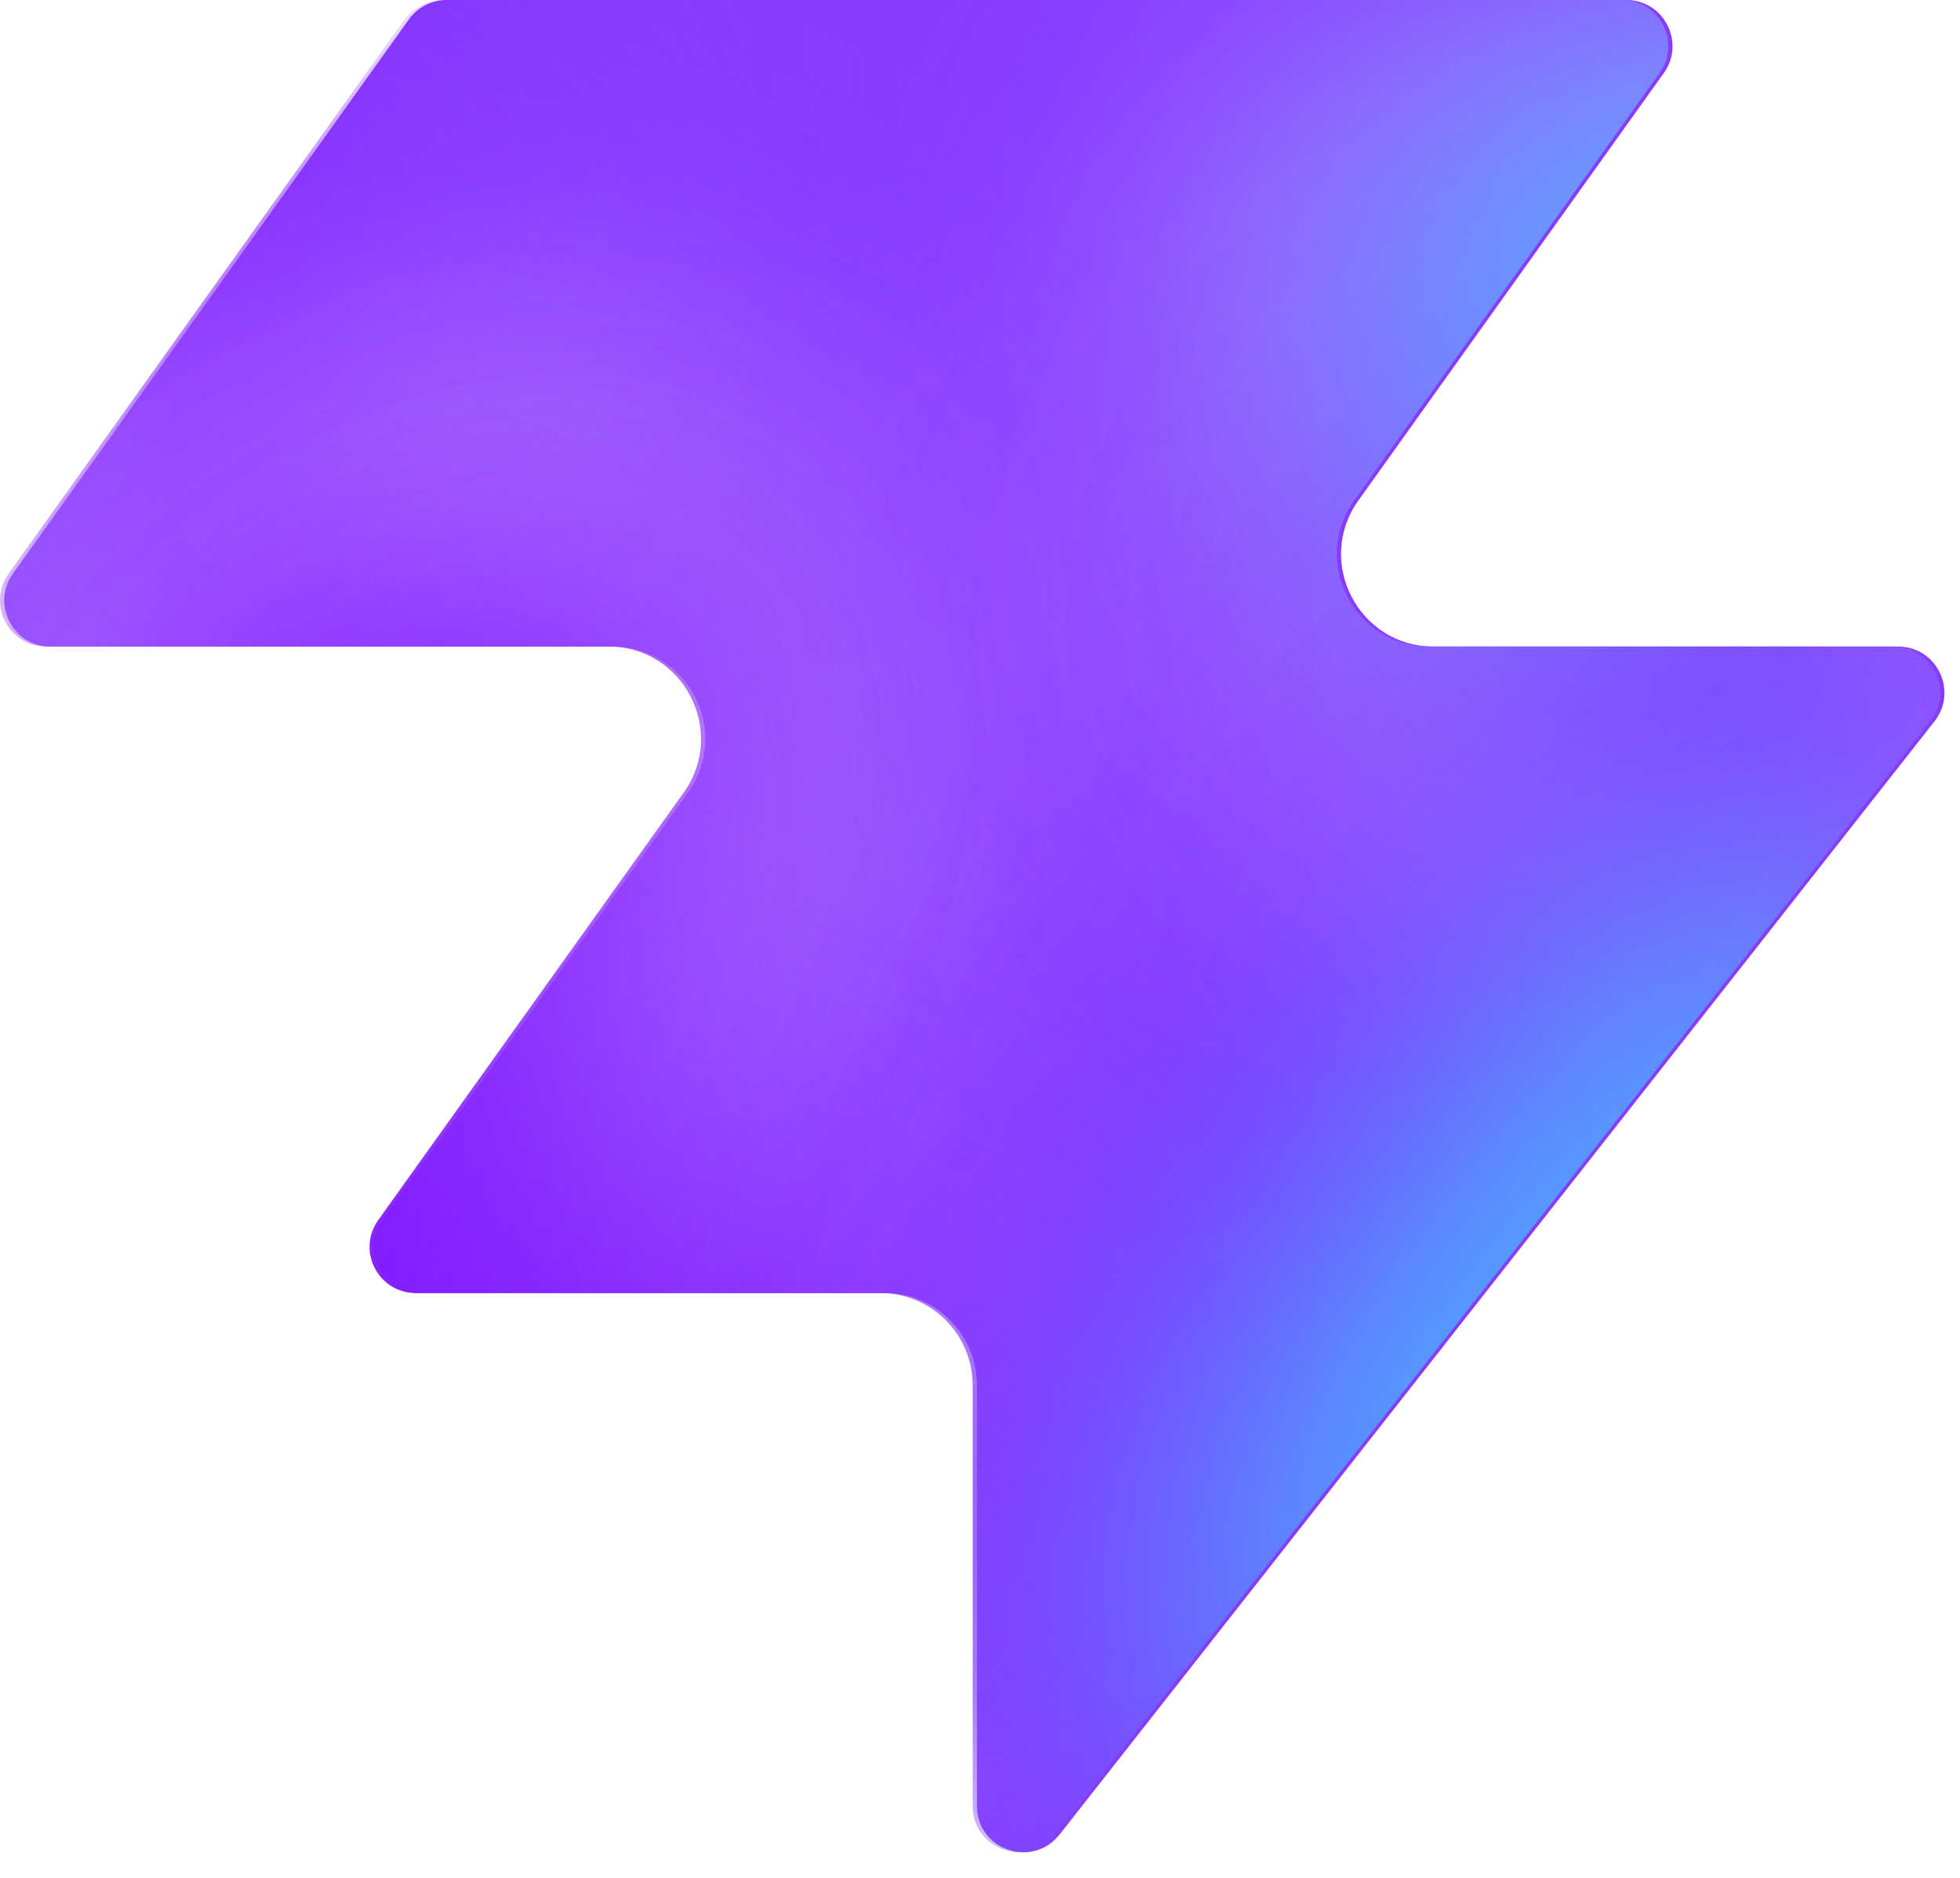
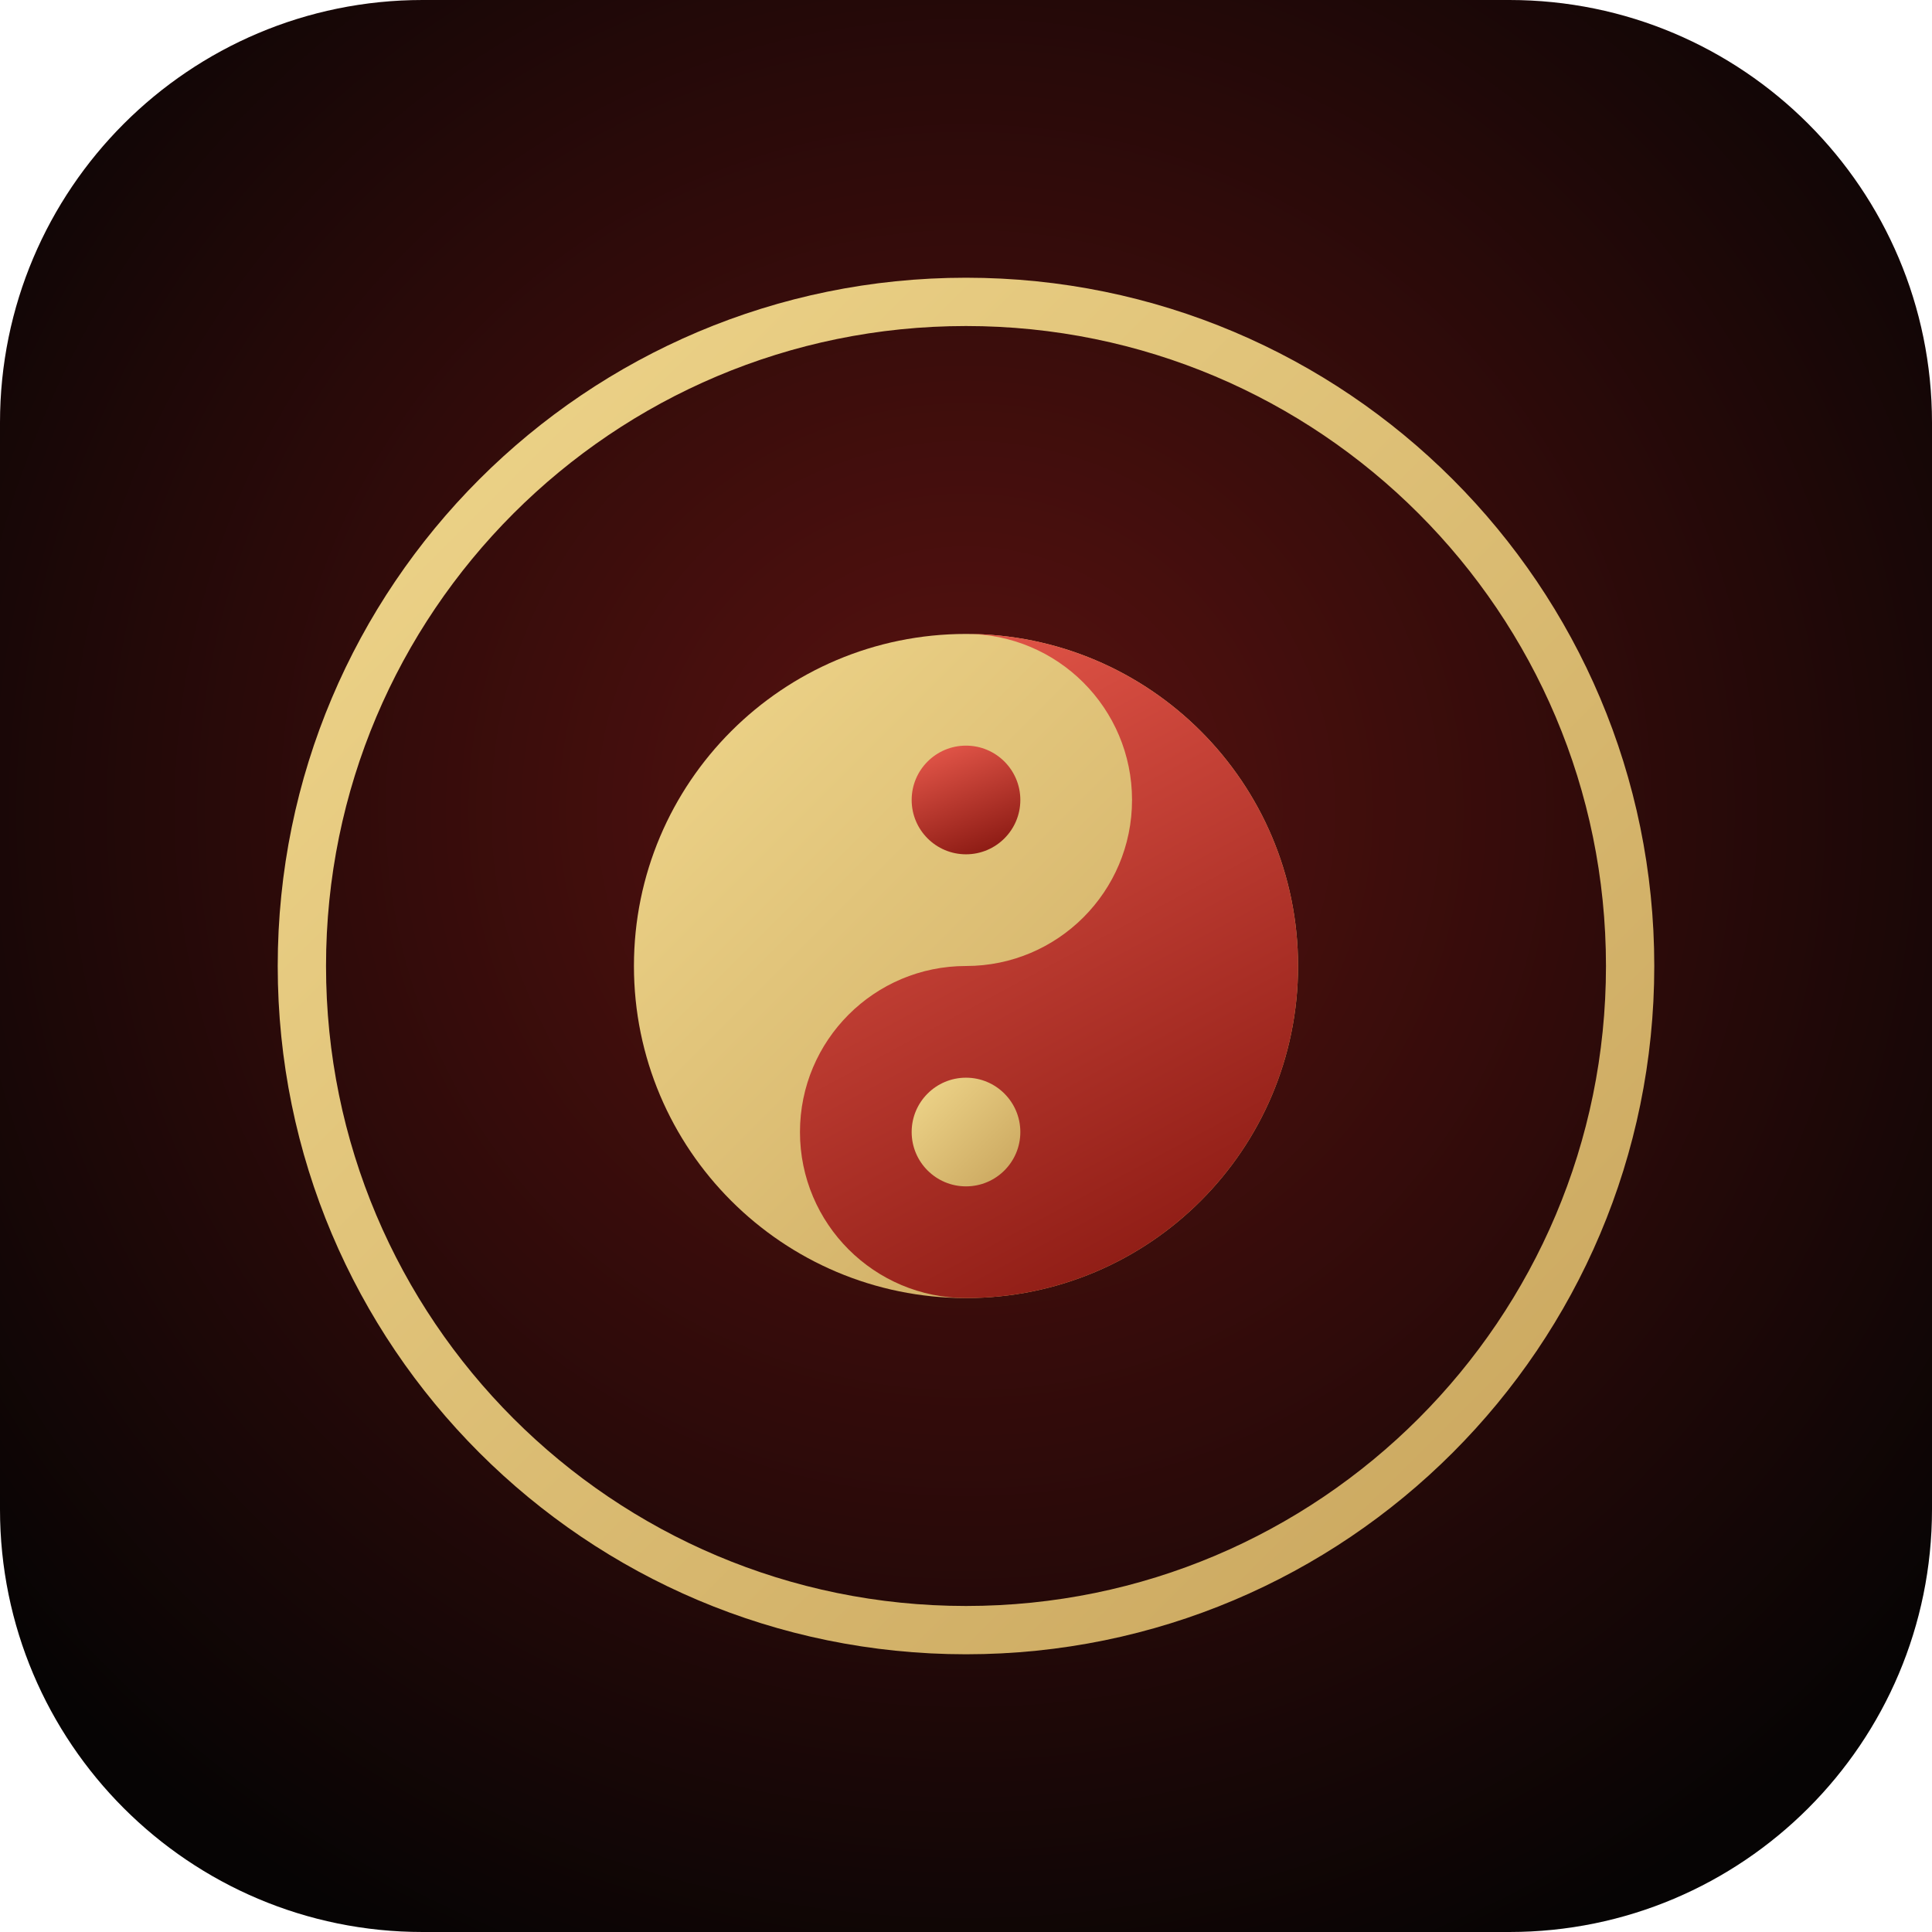
- <svg xmlns="http://www.w3.org/2000/svg" width="48" height="46" fill="none" viewBox="0 0 48 46">
-   <path fill="#863bff" d="M25.946 44.938c-.664.845-2.021.375-2.021-.698V33.937a2.26 2.26 0 0 0-2.262-2.262H10.287c-.92 0-1.456-1.04-.92-1.788l7.48-10.471c1.07-1.497 0-3.578-1.842-3.578H1.237c-.92 0-1.456-1.04-.92-1.788L10.013.474c.214-.297.556-.474.92-.474h28.894c.92 0 1.456 1.04.92 1.788l-7.48 10.471c-1.07 1.498 0 3.579 1.842 3.579h11.377c.943 0 1.473 1.088.89 1.83L25.947 44.94z" style="fill:#863bff;fill:color(display-p3 .525 .23 1);fill-opacity:1" />
-   <mask id="a" width="48" height="46" x="0" y="0" maskUnits="userSpaceOnUse" style="mask-type:alpha">
-     <path fill="#000" d="M25.842 44.938c-.664.844-2.021.375-2.021-.698V33.937a2.26 2.26 0 0 0-2.262-2.262H10.183c-.92 0-1.456-1.04-.92-1.788l7.48-10.471c1.07-1.498 0-3.579-1.842-3.579H1.133c-.92 0-1.456-1.04-.92-1.787L9.91.473c.214-.297.556-.474.92-.474h28.894c.92 0 1.456 1.04.92 1.788l-7.48 10.471c-1.07 1.498 0 3.578 1.842 3.578h11.377c.943 0 1.473 1.088.89 1.832L25.843 44.94z" style="fill:#000;fill-opacity:1" />
-   </mask>
-   <g mask="url(#a)">
-     <g filter="url(#b)">
-       <ellipse cx="5.508" cy="14.704" fill="#ede6ff" rx="5.508" ry="14.704" style="fill:#ede6ff;fill:color(display-p3 .927 .903 1);fill-opacity:1" transform="matrix(.00324 1 1 -.00324 -4.47 31.516)" />
-     </g>
-     <g filter="url(#c)">
-       <ellipse cx="10.399" cy="29.851" fill="#ede6ff" rx="10.399" ry="29.851" style="fill:#ede6ff;fill:color(display-p3 .927 .903 1);fill-opacity:1" transform="matrix(.00324 1 1 -.00324 -39.328 7.883)" />
-     </g>
-     <g filter="url(#d)">
-       <ellipse cx="5.508" cy="30.487" fill="#7e14ff" rx="5.508" ry="30.487" style="fill:#7e14ff;fill:color(display-p3 .492 .077 1);fill-opacity:1" transform="rotate(89.814 -25.913 -14.639)scale(1 -1)" />
-     </g>
-     <g filter="url(#e)">
-       <ellipse cx="5.508" cy="30.599" fill="#7e14ff" rx="5.508" ry="30.599" style="fill:#7e14ff;fill:color(display-p3 .492 .077 1);fill-opacity:1" transform="rotate(89.814 -32.644 -3.334)scale(1 -1)" />
-     </g>
-     <g filter="url(#f)">
-       <ellipse cx="5.508" cy="30.599" fill="#7e14ff" rx="5.508" ry="30.599" style="fill:#7e14ff;fill:color(display-p3 .492 .077 1);fill-opacity:1" transform="matrix(.00324 1 1 -.00324 -34.34 30.47)" />
-     </g>
-     <g filter="url(#g)">
-       <ellipse cx="14.072" cy="22.078" fill="#ede6ff" rx="14.072" ry="22.078" style="fill:#ede6ff;fill:color(display-p3 .927 .903 1);fill-opacity:1" transform="rotate(93.35 24.506 48.493)scale(-1 1)" />
-     </g>
-     <g filter="url(#h)">
-       <ellipse cx="3.47" cy="21.501" fill="#7e14ff" rx="3.47" ry="21.501" style="fill:#7e14ff;fill:color(display-p3 .492 .077 1);fill-opacity:1" transform="rotate(89.009 28.708 47.59)scale(-1 1)" />
-     </g>
-     <g filter="url(#i)">
-       <ellipse cx="3.47" cy="21.501" fill="#7e14ff" rx="3.47" ry="21.501" style="fill:#7e14ff;fill:color(display-p3 .492 .077 1);fill-opacity:1" transform="rotate(89.009 28.708 47.59)scale(-1 1)" />
-     </g>
-     <g filter="url(#j)">
-       <ellipse cx=".387" cy="8.972" fill="#7e14ff" rx="4.407" ry="29.108" style="fill:#7e14ff;fill:color(display-p3 .492 .077 1);fill-opacity:1" transform="rotate(39.51 .387 8.972)" />
-     </g>
-     <g filter="url(#k)">
-       <ellipse cx="47.523" cy="-6.092" fill="#7e14ff" rx="4.407" ry="29.108" style="fill:#7e14ff;fill:color(display-p3 .492 .077 1);fill-opacity:1" transform="rotate(37.892 47.523 -6.092)" />
-     </g>
-     <g filter="url(#l)">
-       <ellipse cx="41.412" cy="6.333" fill="#47bfff" rx="5.971" ry="9.665" style="fill:#47bfff;fill:color(display-p3 .28 .748 1);fill-opacity:1" transform="rotate(37.892 41.412 6.333)" />
-     </g>
-     <g filter="url(#m)">
-       <ellipse cx="-1.879" cy="38.332" fill="#7e14ff" rx="4.407" ry="29.108" style="fill:#7e14ff;fill:color(display-p3 .492 .077 1);fill-opacity:1" transform="rotate(37.892 -1.88 38.332)" />
-     </g>
-     <g filter="url(#n)">
-       <ellipse cx="-1.879" cy="38.332" fill="#7e14ff" rx="4.407" ry="29.108" style="fill:#7e14ff;fill:color(display-p3 .492 .077 1);fill-opacity:1" transform="rotate(37.892 -1.88 38.332)" />
-     </g>
-     <g filter="url(#o)">
-       <ellipse cx="35.651" cy="29.907" fill="#7e14ff" rx="4.407" ry="29.108" style="fill:#7e14ff;fill:color(display-p3 .492 .077 1);fill-opacity:1" transform="rotate(37.892 35.651 29.907)" />
-     </g>
-     <g filter="url(#p)">
-       <ellipse cx="38.418" cy="32.4" fill="#47bfff" rx="5.971" ry="15.297" style="fill:#47bfff;fill:color(display-p3 .28 .748 1);fill-opacity:1" transform="rotate(37.892 38.418 32.4)" />
-     </g>
+ <svg xmlns="http://www.w3.org/2000/svg" viewBox="0 0 64 64">
+   <defs>
+     <radialGradient id="bg" cx="50%" cy="42%" r="65%">
+       <stop offset="0%" stop-color="#5a1210" />
+       <stop offset="100%" stop-color="#060404" />
+     </radialGradient>
+     <linearGradient id="gold" x1="0%" y1="0%" x2="100%" y2="100%">
+       <stop offset="0%" stop-color="#f0d78c" />
+       <stop offset="100%" stop-color="#c8a45c" />
+     </linearGradient>
+     <linearGradient id="vermilion" x1="30%" y1="0%" x2="70%" y2="100%">
+       <stop offset="0%" stop-color="#e25548" />
+       <stop offset="100%" stop-color="#8b1a13" />
+     </linearGradient>
+   </defs>
+   <rect width="64" height="64" rx="14" fill="url(#bg)" />
+   <g transform="translate(32 32)">
+     <circle r="22" fill="none" stroke="url(#gold)" stroke-width="1.6" />
+     <circle r="11" fill="url(#gold)" />
+     <path d="M0,-11 A11,11 0 0,1 0,11 A5.5,5.5 0 0,1 0,0 A5.5,5.5 0 0,0 0,-11 Z" fill="url(#vermilion)" />
+     <circle cx="0" cy="-5.5" r="1.8" fill="url(#vermilion)" />
+     <circle cx="0" cy="5.5" r="1.8" fill="url(#gold)" />
  </g>
-   <defs>
-     <filter id="b" width="60.045" height="41.654" x="-19.77" y="16.149" color-interpolation-filters="sRGB" filterUnits="userSpaceOnUse">
-       <feFlood flood-opacity="0" result="BackgroundImageFix" />
-       <feBlend in="SourceGraphic" in2="BackgroundImageFix" result="shape" />
-       <feGaussianBlur result="effect1_foregroundBlur_2002_17158" stdDeviation="7.659" />
-     </filter>
-     <filter id="c" width="90.34" height="51.437" x="-54.613" y="-7.533" color-interpolation-filters="sRGB" filterUnits="userSpaceOnUse">
-       <feFlood flood-opacity="0" result="BackgroundImageFix" />
-       <feBlend in="SourceGraphic" in2="BackgroundImageFix" result="shape" />
-       <feGaussianBlur result="effect1_foregroundBlur_2002_17158" stdDeviation="7.659" />
-     </filter>
-     <filter id="d" width="79.355" height="29.4" x="-49.64" y="2.03" color-interpolation-filters="sRGB" filterUnits="userSpaceOnUse">
-       <feFlood flood-opacity="0" result="BackgroundImageFix" />
-       <feBlend in="SourceGraphic" in2="BackgroundImageFix" result="shape" />
-       <feGaussianBlur result="effect1_foregroundBlur_2002_17158" stdDeviation="4.596" />
-     </filter>
-     <filter id="e" width="79.579" height="29.4" x="-45.045" y="20.029" color-interpolation-filters="sRGB" filterUnits="userSpaceOnUse">
-       <feFlood flood-opacity="0" result="BackgroundImageFix" />
-       <feBlend in="SourceGraphic" in2="BackgroundImageFix" result="shape" />
-       <feGaussianBlur result="effect1_foregroundBlur_2002_17158" stdDeviation="4.596" />
-     </filter>
-     <filter id="f" width="79.579" height="29.4" x="-43.513" y="21.178" color-interpolation-filters="sRGB" filterUnits="userSpaceOnUse">
-       <feFlood flood-opacity="0" result="BackgroundImageFix" />
-       <feBlend in="SourceGraphic" in2="BackgroundImageFix" result="shape" />
-       <feGaussianBlur result="effect1_foregroundBlur_2002_17158" stdDeviation="4.596" />
-     </filter>
-     <filter id="g" width="74.749" height="58.852" x="15.756" y="-17.901" color-interpolation-filters="sRGB" filterUnits="userSpaceOnUse">
-       <feFlood flood-opacity="0" result="BackgroundImageFix" />
-       <feBlend in="SourceGraphic" in2="BackgroundImageFix" result="shape" />
-       <feGaussianBlur result="effect1_foregroundBlur_2002_17158" stdDeviation="7.659" />
-     </filter>
-     <filter id="h" width="61.377" height="25.362" x="23.548" y="2.284" color-interpolation-filters="sRGB" filterUnits="userSpaceOnUse">
-       <feFlood flood-opacity="0" result="BackgroundImageFix" />
-       <feBlend in="SourceGraphic" in2="BackgroundImageFix" result="shape" />
-       <feGaussianBlur result="effect1_foregroundBlur_2002_17158" stdDeviation="4.596" />
-     </filter>
-     <filter id="i" width="61.377" height="25.362" x="23.548" y="2.284" color-interpolation-filters="sRGB" filterUnits="userSpaceOnUse">
-       <feFlood flood-opacity="0" result="BackgroundImageFix" />
-       <feBlend in="SourceGraphic" in2="BackgroundImageFix" result="shape" />
-       <feGaussianBlur result="effect1_foregroundBlur_2002_17158" stdDeviation="4.596" />
-     </filter>
-     <filter id="j" width="56.045" height="63.649" x="-27.636" y="-22.853" color-interpolation-filters="sRGB" filterUnits="userSpaceOnUse">
-       <feFlood flood-opacity="0" result="BackgroundImageFix" />
-       <feBlend in="SourceGraphic" in2="BackgroundImageFix" result="shape" />
-       <feGaussianBlur result="effect1_foregroundBlur_2002_17158" stdDeviation="4.596" />
-     </filter>
-     <filter id="k" width="54.814" height="64.646" x="20.116" y="-38.415" color-interpolation-filters="sRGB" filterUnits="userSpaceOnUse">
-       <feFlood flood-opacity="0" result="BackgroundImageFix" />
-       <feBlend in="SourceGraphic" in2="BackgroundImageFix" result="shape" />
-       <feGaussianBlur result="effect1_foregroundBlur_2002_17158" stdDeviation="4.596" />
-     </filter>
-     <filter id="l" width="33.541" height="35.313" x="24.641" y="-11.323" color-interpolation-filters="sRGB" filterUnits="userSpaceOnUse">
-       <feFlood flood-opacity="0" result="BackgroundImageFix" />
-       <feBlend in="SourceGraphic" in2="BackgroundImageFix" result="shape" />
-       <feGaussianBlur result="effect1_foregroundBlur_2002_17158" stdDeviation="4.596" />
-     </filter>
-     <filter id="m" width="54.814" height="64.646" x="-29.286" y="6.009" color-interpolation-filters="sRGB" filterUnits="userSpaceOnUse">
-       <feFlood flood-opacity="0" result="BackgroundImageFix" />
-       <feBlend in="SourceGraphic" in2="BackgroundImageFix" result="shape" />
-       <feGaussianBlur result="effect1_foregroundBlur_2002_17158" stdDeviation="4.596" />
-     </filter>
-     <filter id="n" width="54.814" height="64.646" x="-29.286" y="6.009" color-interpolation-filters="sRGB" filterUnits="userSpaceOnUse">
-       <feFlood flood-opacity="0" result="BackgroundImageFix" />
-       <feBlend in="SourceGraphic" in2="BackgroundImageFix" result="shape" />
-       <feGaussianBlur result="effect1_foregroundBlur_2002_17158" stdDeviation="4.596" />
-     </filter>
-     <filter id="o" width="54.814" height="64.646" x="8.244" y="-2.416" color-interpolation-filters="sRGB" filterUnits="userSpaceOnUse">
-       <feFlood flood-opacity="0" result="BackgroundImageFix" />
-       <feBlend in="SourceGraphic" in2="BackgroundImageFix" result="shape" />
-       <feGaussianBlur result="effect1_foregroundBlur_2002_17158" stdDeviation="4.596" />
-     </filter>
-     <filter id="p" width="39.409" height="43.623" x="18.713" y="10.588" color-interpolation-filters="sRGB" filterUnits="userSpaceOnUse">
-       <feFlood flood-opacity="0" result="BackgroundImageFix" />
-       <feBlend in="SourceGraphic" in2="BackgroundImageFix" result="shape" />
-       <feGaussianBlur result="effect1_foregroundBlur_2002_17158" stdDeviation="4.596" />
-     </filter>
-   </defs>
</svg>
